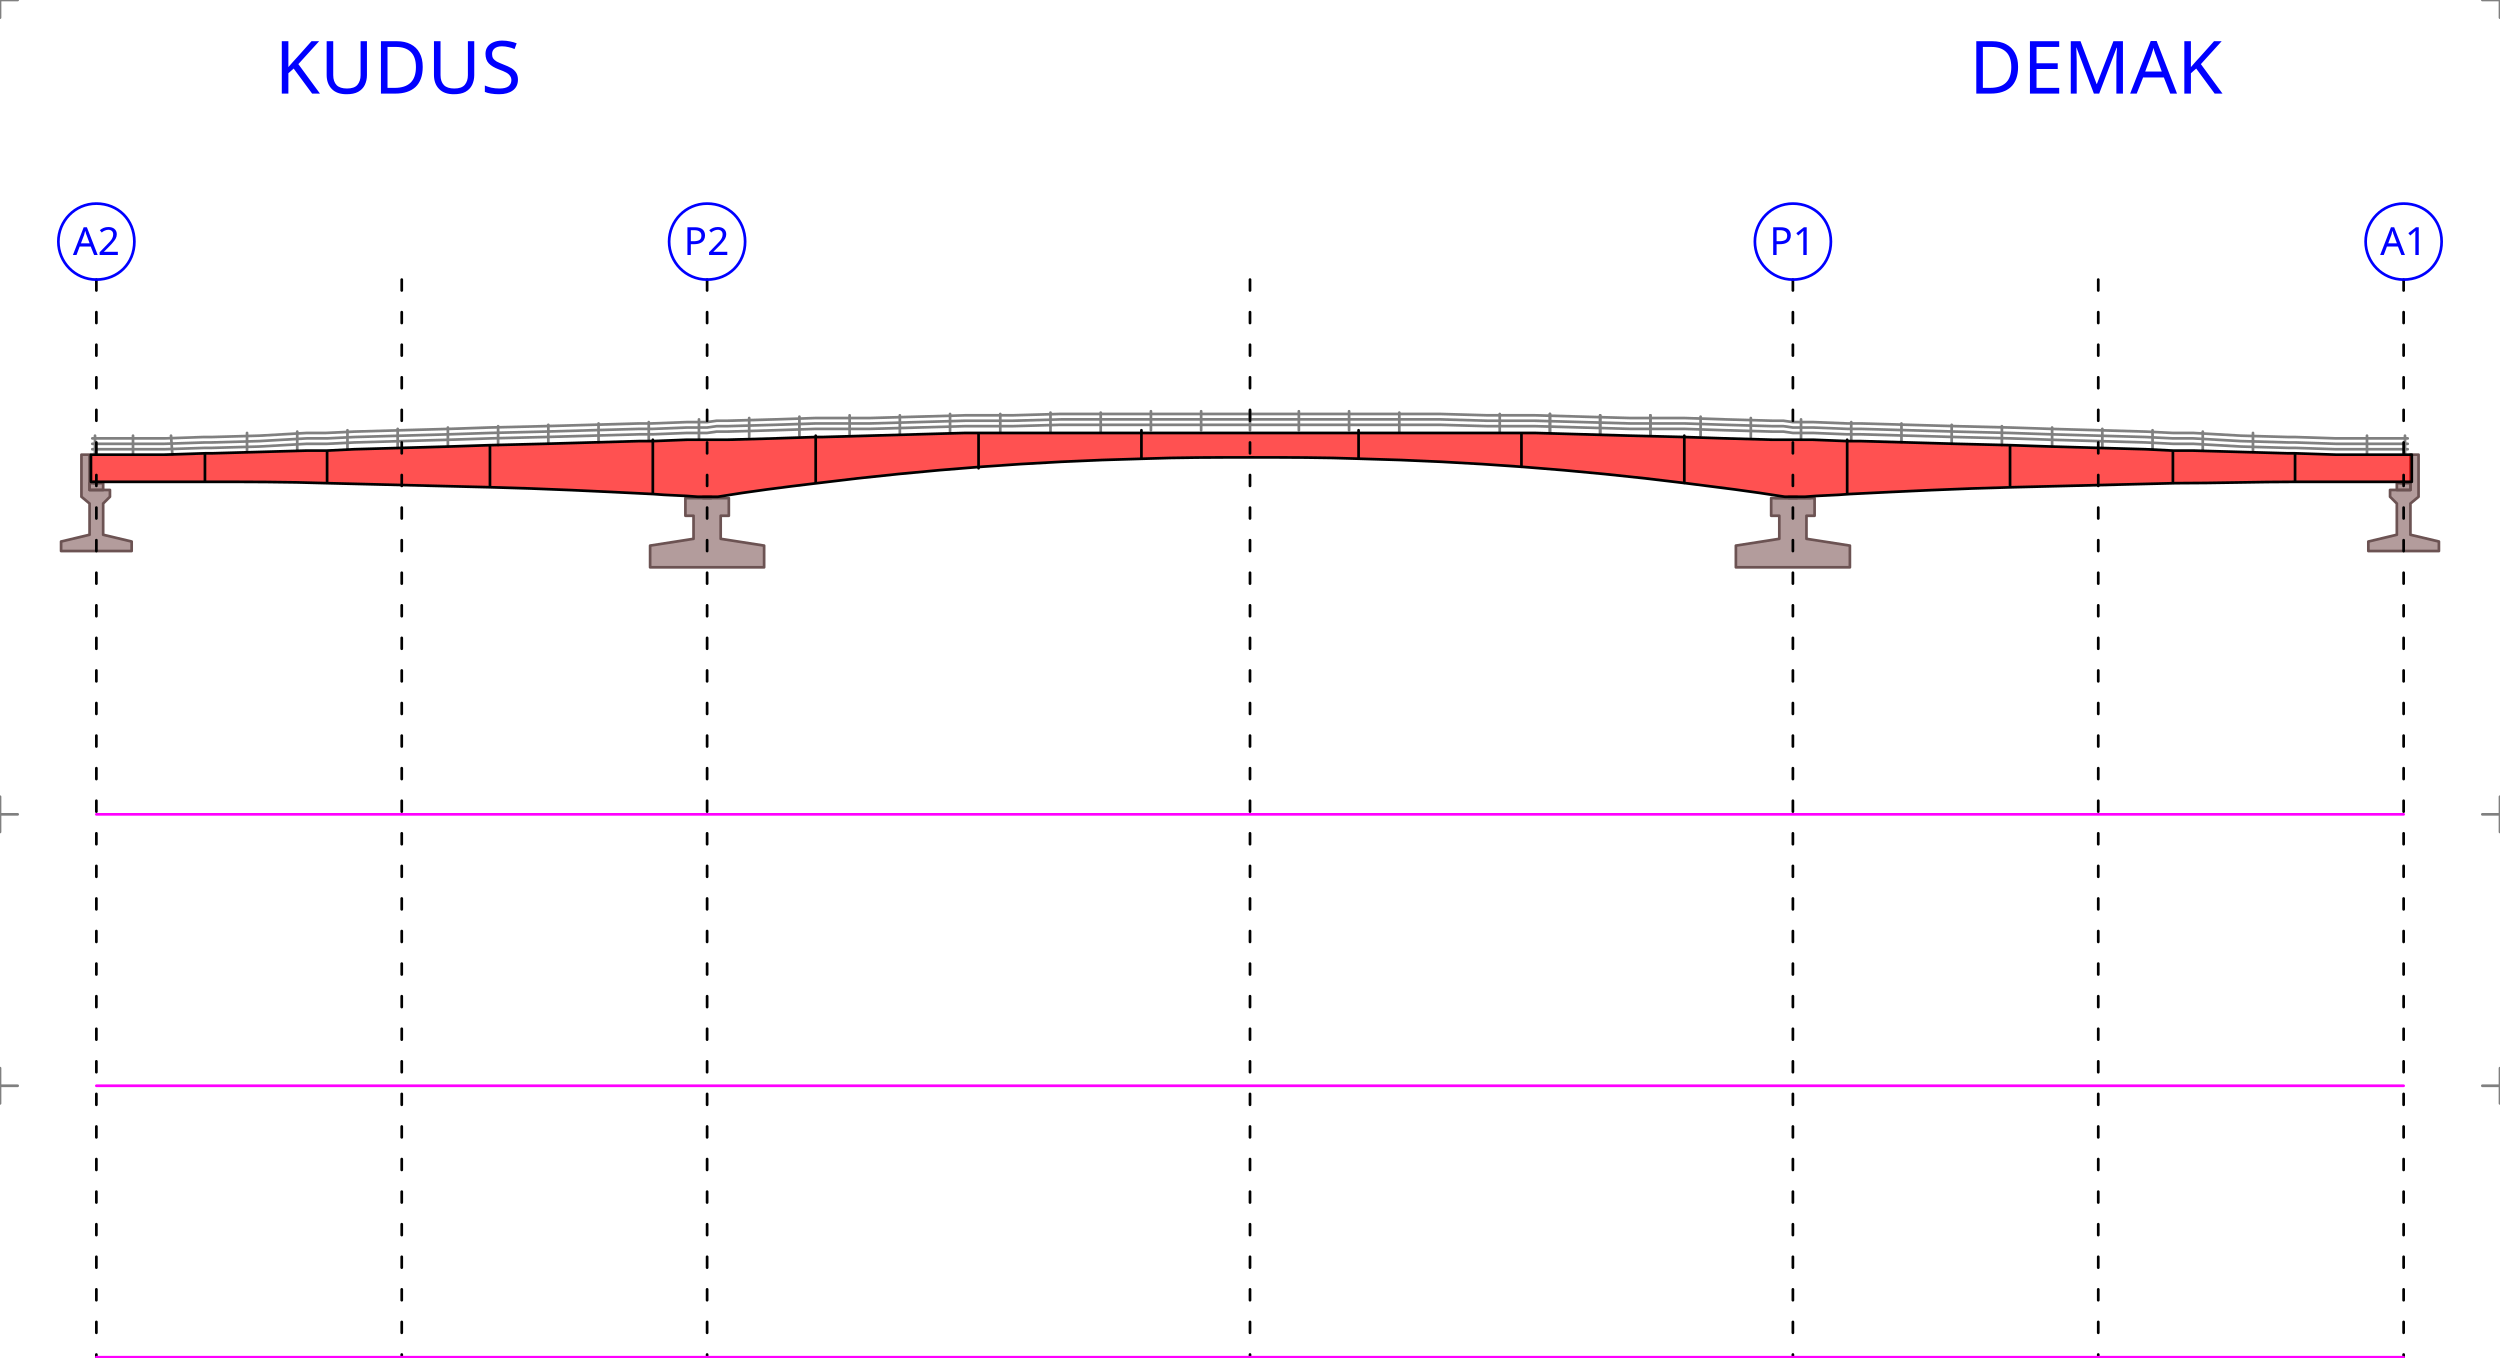
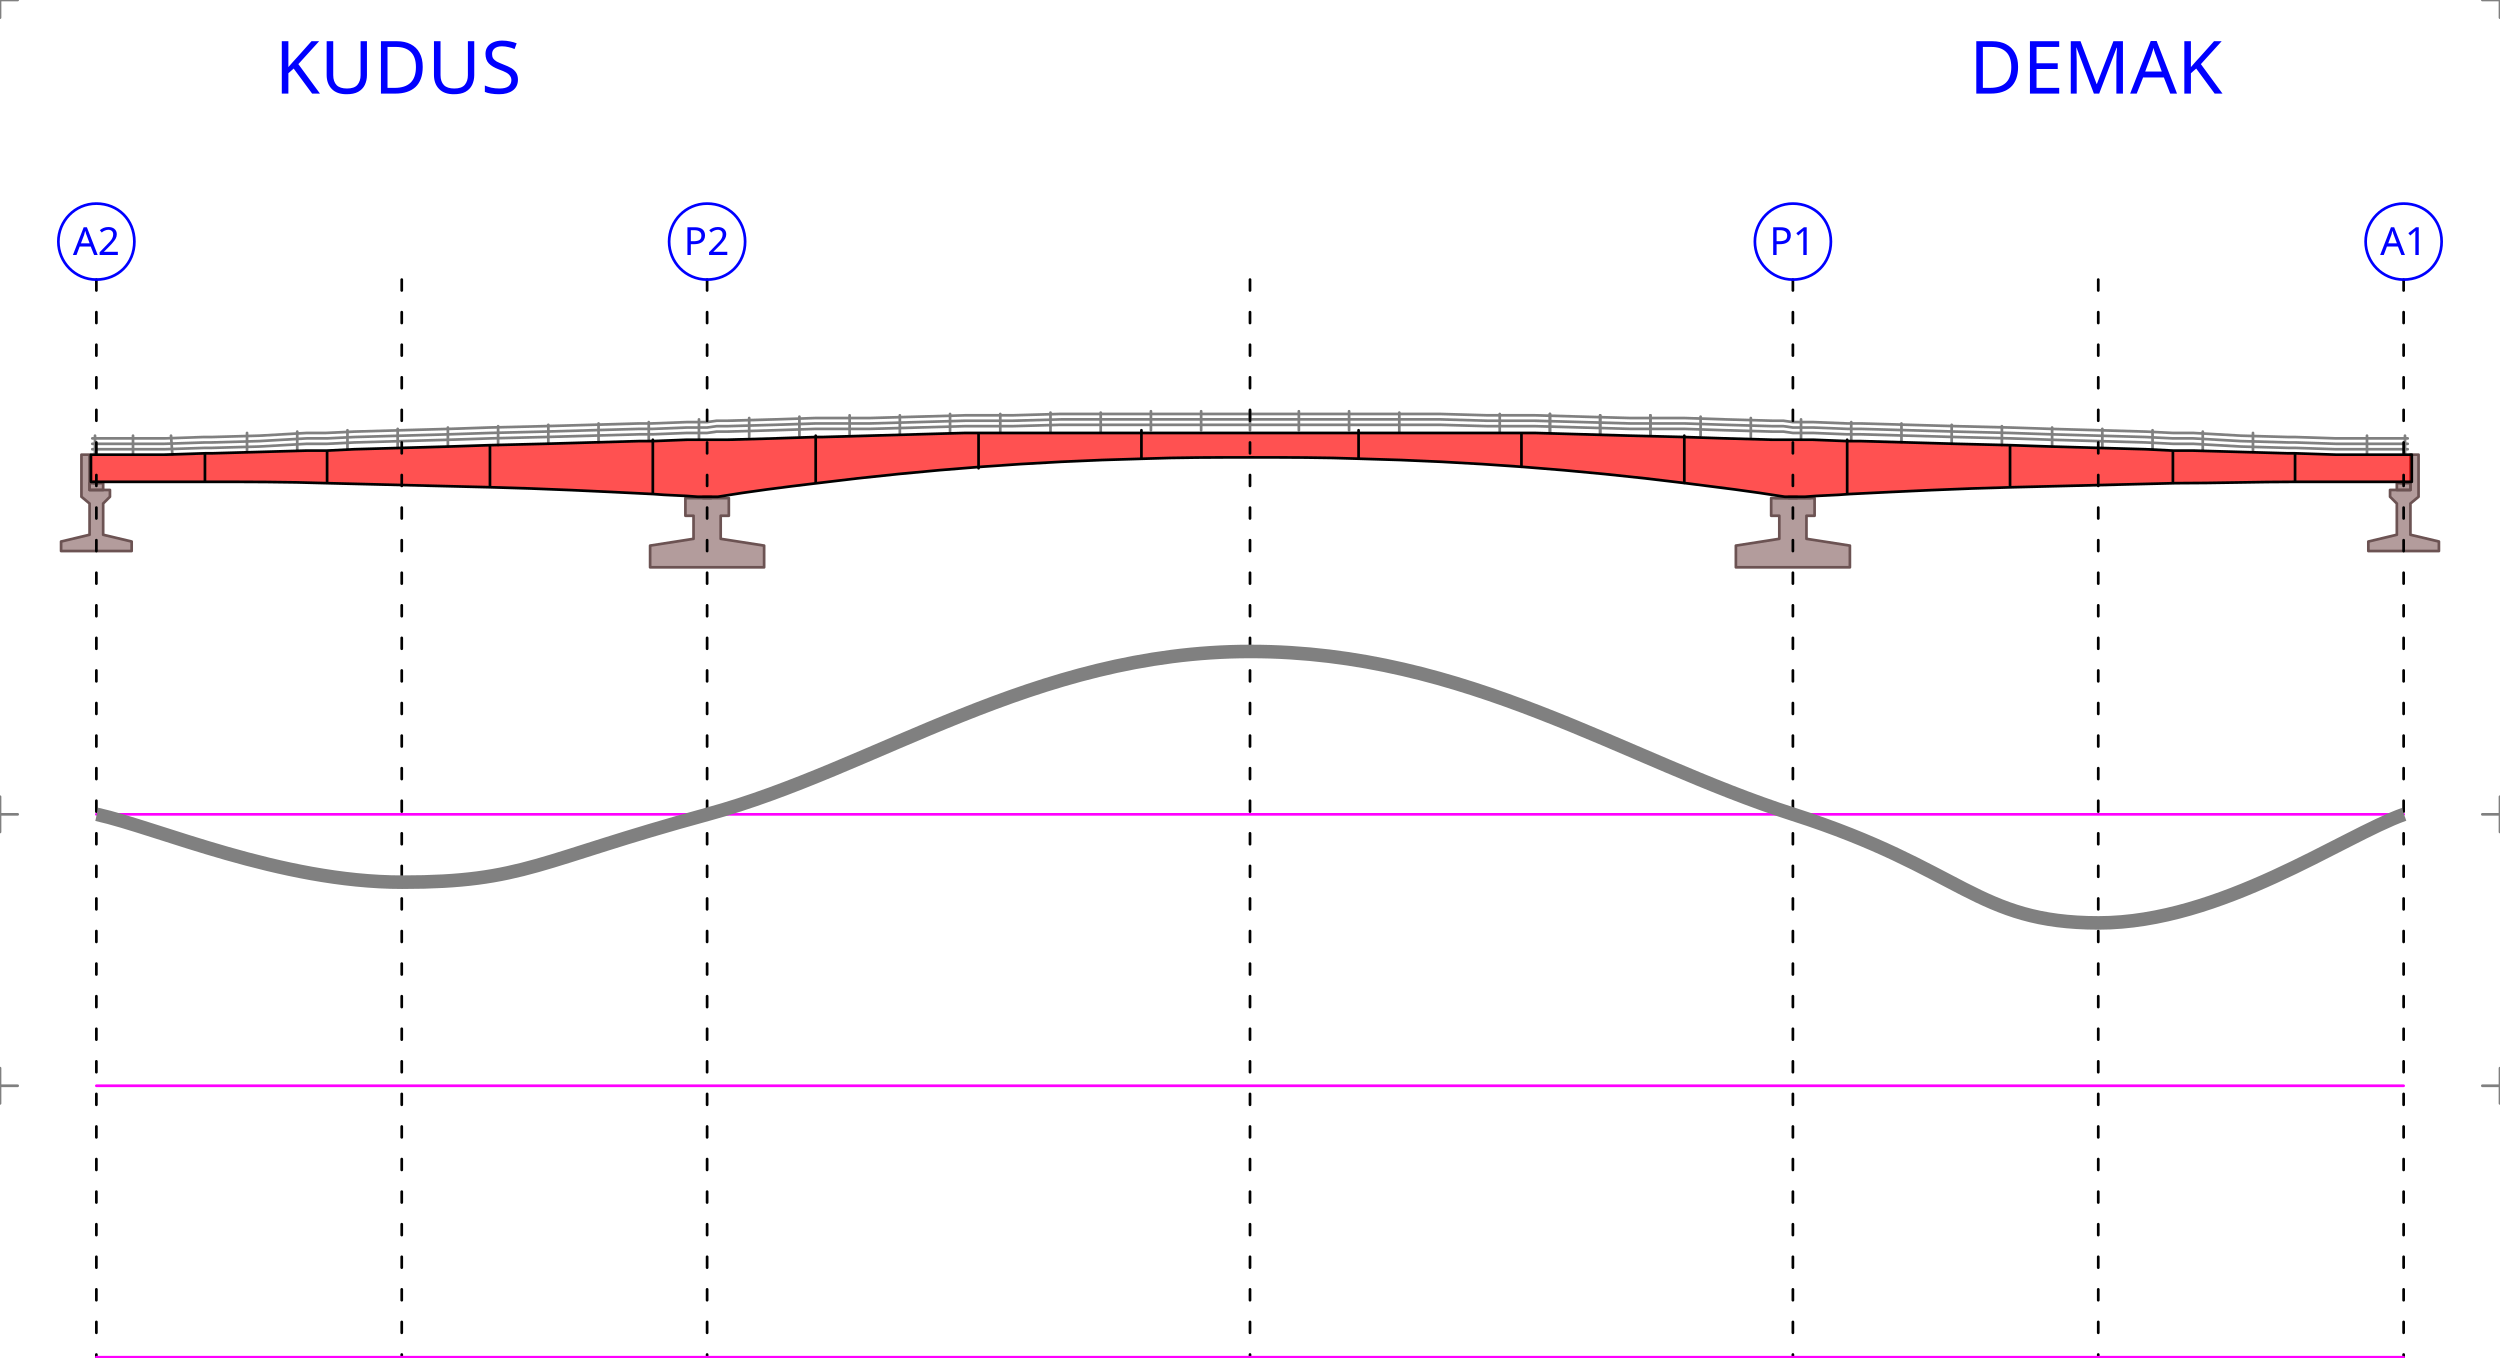
<svg xmlns="http://www.w3.org/2000/svg" xmlns:ns1="http://www.openswatchbook.org/uri/2009/osb" xmlns:xlink="http://www.w3.org/1999/xlink" version="1.1" x="0px" y="0px" viewBox="0 0 184.201 100.001" enable-background="new 0 0 841.9 595.3" xml:space="preserve" id="svg20643">
  <defs id="defs20647">
    <linearGradient id="linearGradient22680" ns1:paint="solid">
      <stop style="stop-color:#000000;stop-opacity:1;" offset="0" id="stop22678" />
    </linearGradient>
    <linearGradient xlink:href="#linearGradient22680" id="linearGradient22682" x1="333.8" y1="284.45" x2="509.2" y2="284.45" gradientUnits="userSpaceOnUse" />
  </defs>
  <g id="rail" transform="translate(-329.3995,-246.7995)" style="stroke-width:0.2;stroke-miterlimit:4;stroke-dasharray:none">
    <g id="LWPOLYLINE" style="stroke-width:0.2;stroke-miterlimit:4;stroke-dasharray:none">
      <polyline stroke-miterlimit="10" points="    336.2,279.9 341.5,279.9 344.5,279.8 345,279.8 348.5,279.7 352,279.5 353.5,279.5 355.5,279.4 359,279.3 362.5,279.2     365.5,279.1 369.5,279 373,278.9 376.5,278.8 377.5,278.8 380,278.7 380.7,278.7 381.5,278.7 382.2,278.6 383,278.6 386.5,278.5     389.5,278.4 390,278.4 393.5,278.4 397,278.3 400.5,278.2 401.5,278.2 404,278.2 407.5,278.1 411,278.1 413.5,278.1 414.5,278.1     418,278.1 421.5,278.1 425,278.1 428.5,278.1 429.5,278.1 432,278.1 435.5,278.1 439,278.2 441.5,278.2 442.5,278.2 446,278.3     449.5,278.4 453.5,278.4 456.5,278.5 460,278.6 460.8,278.6 461.5,278.7 462.3,278.7 463,278.7 465.5,278.8 466.5,278.8     470,278.9 473.5,279 477.5,279.1 480.5,279.2 484,279.3 487.5,279.4 489.5,279.5 491,279.5 494.5,279.7 498,279.8 498.5,279.8     501.5,279.9 506.8,279.9   " id="polyline20316" style="fill:none;stroke:#808080;stroke-width:0.2;stroke-linecap:round;stroke-linejoin:round;stroke-miterlimit:4;stroke-dasharray:none" />
    </g>
    <g id="LWPOLYLINE_1_" style="stroke-width:0.2;stroke-miterlimit:4;stroke-dasharray:none">
      <polyline stroke-miterlimit="10" points="    336.2,279.5 341.5,279.5 344.5,279.4 345,279.4 348.5,279.3 352,279.1 353.5,279.1 355.5,279 359,278.9 362.5,278.8 365.5,278.7     369.5,278.6 373,278.5 376.5,278.4 377.5,278.4 380,278.3 380.7,278.3 381.5,278.3 382.2,278.2 383,278.2 386.5,278.1 389.5,278     390,278 393.5,278 397,277.9 400.5,277.8 401.5,277.8 404,277.8 407.5,277.7 411,277.7 413.5,277.7 414.5,277.7 418,277.7     421.5,277.7 425,277.7 428.5,277.7 429.5,277.7 432,277.7 435.5,277.7 439,277.8 441.5,277.8 442.5,277.8 446,277.9 449.5,278     453.5,278 456.5,278.1 460,278.2 460.8,278.2 461.5,278.3 462.3,278.3 463,278.3 465.5,278.4 466.5,278.4 470,278.5 473.5,278.6     477.5,278.7 480.5,278.8 484,278.9 487.5,279 489.5,279.1 491,279.1 494.5,279.3 498,279.4 498.5,279.4 501.5,279.5 506.8,279.5       " id="polyline20319" style="fill:none;stroke:#808080;stroke-width:0.2;stroke-linecap:round;stroke-linejoin:round;stroke-miterlimit:4;stroke-dasharray:none" />
    </g>
    <g id="LWPOLYLINE_2_" style="stroke-width:0.2;stroke-miterlimit:4;stroke-dasharray:none">
      <polyline stroke-miterlimit="10" points="    336.2,279.1 341.5,279.1 344.4,279 345,279 348.5,278.9 352,278.7 353.4,278.7 355.5,278.6 359,278.5 362.5,278.4 365.4,278.3     369.5,278.2 373,278.1 376.5,278 377.4,278 380,277.9 380.7,277.9 381.5,277.9 382.2,277.8 383,277.8 386.5,277.7 389.5,277.6     390,277.6 393.5,277.6 397,277.5 400.5,277.4 401.5,277.4 404,277.4 407.5,277.3 411,277.3 413.5,277.3 414.5,277.3 418,277.3     421.5,277.3 425,277.3 428.5,277.3 429.5,277.3 432,277.3 435.5,277.3 439,277.4 441.5,277.4 442.5,277.4 446,277.5 449.5,277.6     453.5,277.6 456.5,277.7 460,277.8 460.8,277.8 461.5,277.9 462.3,277.9 463,277.9 465.5,278 466.5,278 470,278.1 473.5,278.2     477.5,278.3 480.5,278.4 484,278.5 487.5,278.6 489.5,278.7 491,278.7 494.5,278.9 498,279 498.5,279 501.5,279.1 506.8,279.1       " id="polyline20322" style="fill:none;stroke:#808080;stroke-width:0.2;stroke-linecap:round;stroke-linejoin:round;stroke-miterlimit:4;stroke-dasharray:none" />
    </g>
    <g id="LINE_15_" style="stroke-width:0.2;stroke-miterlimit:4;stroke-dasharray:none">
      <line stroke-miterlimit="10" x1="336.4" y1="278.9" x2="336.4" y2="280.3" id="line20325" style="fill:none;stroke:#808080;stroke-width:0.2;stroke-linecap:round;stroke-linejoin:round;stroke-miterlimit:4;stroke-dasharray:none" />
    </g>
    <g id="LINE_16_" style="stroke-width:0.2;stroke-miterlimit:4;stroke-dasharray:none">
      <line stroke-miterlimit="10" x1="339.2" y1="278.9" x2="339.2" y2="280.3" id="line20328" style="fill:none;stroke:#808080;stroke-width:0.2;stroke-linecap:round;stroke-linejoin:round;stroke-miterlimit:4;stroke-dasharray:none" />
    </g>
    <g id="LINE_17_" style="stroke-width:0.2;stroke-miterlimit:4;stroke-dasharray:none">
      <line stroke-miterlimit="10" x1="342" y1="278.9" x2="342.1" y2="280.3" id="line20331" style="fill:none;stroke:#808080;stroke-width:0.2;stroke-linecap:round;stroke-linejoin:round;stroke-miterlimit:4;stroke-dasharray:none" />
    </g>
    <g id="LINE_18_" style="stroke-width:0.2;stroke-miterlimit:4;stroke-dasharray:none">
      <line stroke-miterlimit="10" x1="347.6" y1="278.7" x2="347.6" y2="280.1" id="line20334" style="fill:none;stroke:#808080;stroke-width:0.2;stroke-linecap:round;stroke-linejoin:round;stroke-miterlimit:4;stroke-dasharray:none" />
    </g>
    <g id="LINE_19_" style="stroke-width:0.2;stroke-miterlimit:4;stroke-dasharray:none">
      <line stroke-miterlimit="10" x1="351.3" y1="278.6" x2="351.3" y2="280" id="line20337" style="fill:none;stroke:#808080;stroke-width:0.2;stroke-linecap:round;stroke-linejoin:round;stroke-miterlimit:4;stroke-dasharray:none" />
    </g>
    <g id="LINE_20_" style="stroke-width:0.2;stroke-miterlimit:4;stroke-dasharray:none">
      <line stroke-miterlimit="10" x1="355" y1="278.5" x2="355" y2="279.9" id="line20340" style="fill:none;stroke:#808080;stroke-width:0.2;stroke-linecap:round;stroke-linejoin:round;stroke-miterlimit:4;stroke-dasharray:none" />
    </g>
    <g id="LINE_21_" style="stroke-width:0.2;stroke-miterlimit:4;stroke-dasharray:none">
      <line stroke-miterlimit="10" x1="358.7" y1="278.4" x2="358.7" y2="279.8" id="line20343" style="fill:none;stroke:#808080;stroke-width:0.2;stroke-linecap:round;stroke-linejoin:round;stroke-miterlimit:4;stroke-dasharray:none" />
    </g>
    <g id="LINE_22_" style="stroke-width:0.2;stroke-miterlimit:4;stroke-dasharray:none">
      <line stroke-miterlimit="10" x1="362.4" y1="278.3" x2="362.4" y2="279.7" id="line20346" style="fill:none;stroke:#808080;stroke-width:0.2;stroke-linecap:round;stroke-linejoin:round;stroke-miterlimit:4;stroke-dasharray:none" />
    </g>
    <g id="LINE_23_" style="stroke-width:0.2;stroke-miterlimit:4;stroke-dasharray:none">
      <line stroke-miterlimit="10" x1="366.1" y1="278.2" x2="366.1" y2="279.6" id="line20349" style="fill:none;stroke:#808080;stroke-width:0.2;stroke-linecap:round;stroke-linejoin:round;stroke-miterlimit:4;stroke-dasharray:none" />
    </g>
    <g id="LINE_24_" style="stroke-width:0.2;stroke-miterlimit:4;stroke-dasharray:none">
      <line stroke-miterlimit="10" x1="369.8" y1="278.1" x2="369.8" y2="279.5" id="line20352" style="fill:none;stroke:#808080;stroke-width:0.2;stroke-linecap:round;stroke-linejoin:round;stroke-miterlimit:4;stroke-dasharray:none" />
    </g>
    <g id="LINE_25_" style="stroke-width:0.2;stroke-miterlimit:4;stroke-dasharray:none">
      <line stroke-miterlimit="10" x1="373.5" y1="278" x2="373.5" y2="279.4" id="line20355" style="fill:none;stroke:#808080;stroke-width:0.2;stroke-linecap:round;stroke-linejoin:round;stroke-miterlimit:4;stroke-dasharray:none" />
    </g>
    <g id="LINE_26_" style="stroke-width:0.2;stroke-miterlimit:4;stroke-dasharray:none">
      <line stroke-miterlimit="10" x1="377.2" y1="277.9" x2="377.2" y2="279.2" id="line20358" style="fill:none;stroke:#808080;stroke-width:0.2;stroke-linecap:round;stroke-linejoin:round;stroke-miterlimit:4;stroke-dasharray:none" />
    </g>
    <g id="LINE_27_" style="stroke-width:0.2;stroke-miterlimit:4;stroke-dasharray:none">
      <line stroke-miterlimit="10" x1="380.9" y1="277.7" x2="380.9" y2="279.1" id="line20361" style="fill:none;stroke:#808080;stroke-width:0.2;stroke-linecap:round;stroke-linejoin:round;stroke-miterlimit:4;stroke-dasharray:none" />
    </g>
    <g id="LINE_28_" style="stroke-width:0.2;stroke-miterlimit:4;stroke-dasharray:none">
      <line stroke-miterlimit="10" x1="384.6" y1="277.6" x2="384.6" y2="279" id="line20364" style="fill:none;stroke:#808080;stroke-width:0.2;stroke-linecap:round;stroke-linejoin:round;stroke-miterlimit:4;stroke-dasharray:none" />
    </g>
    <g id="LINE_29_" style="stroke-width:0.2;stroke-miterlimit:4;stroke-dasharray:none">
      <line stroke-miterlimit="10" x1="388.3" y1="277.5" x2="388.3" y2="278.9" id="line20367" style="fill:none;stroke:#808080;stroke-width:0.2;stroke-linecap:round;stroke-linejoin:round;stroke-miterlimit:4;stroke-dasharray:none" />
    </g>
    <g id="LINE_30_" style="stroke-width:0.2;stroke-miterlimit:4;stroke-dasharray:none">
      <line stroke-miterlimit="10" x1="392" y1="277.4" x2="392" y2="278.8" id="line20370" style="fill:none;stroke:#808080;stroke-width:0.2;stroke-linecap:round;stroke-linejoin:round;stroke-miterlimit:4;stroke-dasharray:none" />
    </g>
    <g id="LINE_31_" style="stroke-width:0.2;stroke-miterlimit:4;stroke-dasharray:none">
      <line stroke-miterlimit="10" x1="395.7" y1="277.4" x2="395.7" y2="278.8" id="line20373" style="fill:none;stroke:#808080;stroke-width:0.2;stroke-linecap:round;stroke-linejoin:round;stroke-miterlimit:4;stroke-dasharray:none" />
    </g>
    <g id="LINE_32_" style="stroke-width:0.2;stroke-miterlimit:4;stroke-dasharray:none">
      <line stroke-miterlimit="10" x1="399.4" y1="277.3" x2="399.4" y2="278.7" id="line20376" style="fill:none;stroke:#808080;stroke-width:0.2;stroke-linecap:round;stroke-linejoin:round;stroke-miterlimit:4;stroke-dasharray:none" />
    </g>
    <g id="LINE_33_" style="stroke-width:0.2;stroke-miterlimit:4;stroke-dasharray:none">
      <line stroke-miterlimit="10" x1="403.1" y1="277.3" x2="403.1" y2="278.6" id="line20379" style="fill:none;stroke:#808080;stroke-width:0.2;stroke-linecap:round;stroke-linejoin:round;stroke-miterlimit:4;stroke-dasharray:none" />
    </g>
    <g id="LINE_34_" style="stroke-width:0.2;stroke-miterlimit:4;stroke-dasharray:none">
      <line stroke-miterlimit="10" x1="406.8" y1="277.2" x2="406.8" y2="278.6" id="line20382" style="fill:none;stroke:#808080;stroke-width:0.2;stroke-linecap:round;stroke-linejoin:round;stroke-miterlimit:4;stroke-dasharray:none" />
    </g>
    <g id="LINE_35_" style="stroke-width:0.2;stroke-miterlimit:4;stroke-dasharray:none">
      <line stroke-miterlimit="10" x1="410.5" y1="277.2" x2="410.5" y2="278.6" id="line20385" style="fill:none;stroke:#808080;stroke-width:0.2;stroke-linecap:round;stroke-linejoin:round;stroke-miterlimit:4;stroke-dasharray:none" />
    </g>
    <g id="LINE_36_" style="stroke-width:0.2;stroke-miterlimit:4;stroke-dasharray:none">
      <line stroke-miterlimit="10" x1="414.2" y1="277.1" x2="414.2" y2="278.5" id="line20388" style="fill:none;stroke:#808080;stroke-width:0.2;stroke-linecap:round;stroke-linejoin:round;stroke-miterlimit:4;stroke-dasharray:none" />
    </g>
    <g id="LINE_37_" style="stroke-width:0.2;stroke-miterlimit:4;stroke-dasharray:none">
      <line stroke-miterlimit="10" x1="417.9" y1="277.1" x2="417.9" y2="278.5" id="line20391" style="fill:none;stroke:#808080;stroke-width:0.2;stroke-linecap:round;stroke-linejoin:round;stroke-miterlimit:4;stroke-dasharray:none" />
    </g>
    <g id="LINE_38_" style="stroke-width:0.2;stroke-miterlimit:4;stroke-dasharray:none">
      <line stroke-miterlimit="10" x1="421.5" y1="277.1" x2="421.5" y2="278.5" id="line20394" style="fill:none;stroke:#808080;stroke-width:0.2;stroke-linecap:round;stroke-linejoin:round;stroke-miterlimit:4;stroke-dasharray:none" />
    </g>
    <g id="LINE_39_" style="stroke-width:0.2;stroke-miterlimit:4;stroke-dasharray:none">
      <line stroke-miterlimit="10" x1="506.6" y1="278.9" x2="506.6" y2="280.3" id="line20397" style="fill:none;stroke:#808080;stroke-width:0.2;stroke-linecap:round;stroke-linejoin:round;stroke-miterlimit:4;stroke-dasharray:none" />
    </g>
    <g id="LINE_40_" style="stroke-width:0.2;stroke-miterlimit:4;stroke-dasharray:none">
      <line stroke-miterlimit="10" x1="503.8" y1="278.9" x2="503.8" y2="280.3" id="line20400" style="fill:none;stroke:#808080;stroke-width:0.2;stroke-linecap:round;stroke-linejoin:round;stroke-miterlimit:4;stroke-dasharray:none" />
    </g>
    <g id="LINE_41_" style="stroke-width:0.2;stroke-miterlimit:4;stroke-dasharray:none">
      <line stroke-miterlimit="10" x1="495.4" y1="278.7" x2="495.4" y2="280.1" id="line20403" style="fill:none;stroke:#808080;stroke-width:0.2;stroke-linecap:round;stroke-linejoin:round;stroke-miterlimit:4;stroke-dasharray:none" />
    </g>
    <g id="LINE_42_" style="stroke-width:0.2;stroke-miterlimit:4;stroke-dasharray:none">
      <line stroke-miterlimit="10" x1="491.7" y1="278.6" x2="491.7" y2="280" id="line20406" style="fill:none;stroke:#808080;stroke-width:0.2;stroke-linecap:round;stroke-linejoin:round;stroke-miterlimit:4;stroke-dasharray:none" />
    </g>
    <g id="LINE_43_" style="stroke-width:0.2;stroke-miterlimit:4;stroke-dasharray:none">
      <line stroke-miterlimit="10" x1="488" y1="278.5" x2="488" y2="279.9" id="line20409" style="fill:none;stroke:#808080;stroke-width:0.2;stroke-linecap:round;stroke-linejoin:round;stroke-miterlimit:4;stroke-dasharray:none" />
    </g>
    <g id="LINE_44_" style="stroke-width:0.2;stroke-miterlimit:4;stroke-dasharray:none">
      <line stroke-miterlimit="10" x1="484.3" y1="278.4" x2="484.3" y2="279.8" id="line20412" style="fill:none;stroke:#808080;stroke-width:0.2;stroke-linecap:round;stroke-linejoin:round;stroke-miterlimit:4;stroke-dasharray:none" />
    </g>
    <g id="LINE_45_" style="stroke-width:0.2;stroke-miterlimit:4;stroke-dasharray:none">
      <line stroke-miterlimit="10" x1="480.6" y1="278.3" x2="480.6" y2="279.7" id="line20415" style="fill:none;stroke:#808080;stroke-width:0.2;stroke-linecap:round;stroke-linejoin:round;stroke-miterlimit:4;stroke-dasharray:none" />
    </g>
    <g id="LINE_46_" style="stroke-width:0.2;stroke-miterlimit:4;stroke-dasharray:none">
      <line stroke-miterlimit="10" x1="476.9" y1="278.2" x2="476.9" y2="279.6" id="line20418" style="fill:none;stroke:#808080;stroke-width:0.2;stroke-linecap:round;stroke-linejoin:round;stroke-miterlimit:4;stroke-dasharray:none" />
    </g>
    <g id="LINE_47_" style="stroke-width:0.2;stroke-miterlimit:4;stroke-dasharray:none">
      <line stroke-miterlimit="10" x1="473.2" y1="278.1" x2="473.2" y2="279.5" id="line20421" style="fill:none;stroke:#808080;stroke-width:0.2;stroke-linecap:round;stroke-linejoin:round;stroke-miterlimit:4;stroke-dasharray:none" />
    </g>
    <g id="LINE_48_" style="stroke-width:0.2;stroke-miterlimit:4;stroke-dasharray:none">
      <line stroke-miterlimit="10" x1="469.5" y1="278" x2="469.5" y2="279.4" id="line20424" style="fill:none;stroke:#808080;stroke-width:0.2;stroke-linecap:round;stroke-linejoin:round;stroke-miterlimit:4;stroke-dasharray:none" />
    </g>
    <g id="LINE_49_" style="stroke-width:0.2;stroke-miterlimit:4;stroke-dasharray:none">
      <line stroke-miterlimit="10" x1="465.8" y1="277.9" x2="465.8" y2="279.2" id="line20427" style="fill:none;stroke:#808080;stroke-width:0.2;stroke-linecap:round;stroke-linejoin:round;stroke-miterlimit:4;stroke-dasharray:none" />
    </g>
    <g id="LINE_50_" style="stroke-width:0.2;stroke-miterlimit:4;stroke-dasharray:none">
      <line stroke-miterlimit="10" x1="462.1" y1="277.7" x2="462.1" y2="279.1" id="line20430" style="fill:none;stroke:#808080;stroke-width:0.2;stroke-linecap:round;stroke-linejoin:round;stroke-miterlimit:4;stroke-dasharray:none" />
    </g>
    <g id="LINE_51_" style="stroke-width:0.2;stroke-miterlimit:4;stroke-dasharray:none">
      <line stroke-miterlimit="10" x1="458.4" y1="277.6" x2="458.4" y2="279" id="line20433" style="fill:none;stroke:#808080;stroke-width:0.2;stroke-linecap:round;stroke-linejoin:round;stroke-miterlimit:4;stroke-dasharray:none" />
    </g>
    <g id="LINE_52_" style="stroke-width:0.2;stroke-miterlimit:4;stroke-dasharray:none">
      <line stroke-miterlimit="10" x1="454.7" y1="277.5" x2="454.7" y2="278.9" id="line20436" style="fill:none;stroke:#808080;stroke-width:0.2;stroke-linecap:round;stroke-linejoin:round;stroke-miterlimit:4;stroke-dasharray:none" />
    </g>
    <g id="LINE_53_" style="stroke-width:0.2;stroke-miterlimit:4;stroke-dasharray:none">
      <line stroke-miterlimit="10" x1="451" y1="277.4" x2="451" y2="278.8" id="line20439" style="fill:none;stroke:#808080;stroke-width:0.2;stroke-linecap:round;stroke-linejoin:round;stroke-miterlimit:4;stroke-dasharray:none" />
    </g>
    <g id="LINE_54_" style="stroke-width:0.2;stroke-miterlimit:4;stroke-dasharray:none">
      <line stroke-miterlimit="10" x1="447.3" y1="277.4" x2="447.3" y2="278.8" id="line20442" style="fill:none;stroke:#808080;stroke-width:0.2;stroke-linecap:round;stroke-linejoin:round;stroke-miterlimit:4;stroke-dasharray:none" />
    </g>
    <g id="LINE_55_" style="stroke-width:0.2;stroke-miterlimit:4;stroke-dasharray:none">
      <line stroke-miterlimit="10" x1="443.6" y1="277.3" x2="443.6" y2="278.7" id="line20445" style="fill:none;stroke:#808080;stroke-width:0.2;stroke-linecap:round;stroke-linejoin:round;stroke-miterlimit:4;stroke-dasharray:none" />
    </g>
    <g id="LINE_56_" style="stroke-width:0.2;stroke-miterlimit:4;stroke-dasharray:none">
      <line stroke-miterlimit="10" x1="451" y1="277.4" x2="451" y2="278.8" id="line20448" style="fill:none;stroke:#808080;stroke-width:0.2;stroke-linecap:round;stroke-linejoin:round;stroke-miterlimit:4;stroke-dasharray:none" />
    </g>
    <g id="LINE_57_" style="stroke-width:0.2;stroke-miterlimit:4;stroke-dasharray:none">
      <line stroke-miterlimit="10" x1="447.3" y1="277.4" x2="447.3" y2="278.8" id="line20451" style="fill:none;stroke:#808080;stroke-width:0.2;stroke-linecap:round;stroke-linejoin:round;stroke-miterlimit:4;stroke-dasharray:none" />
    </g>
    <g id="LINE_58_" style="stroke-width:0.2;stroke-miterlimit:4;stroke-dasharray:none">
      <line stroke-miterlimit="10" x1="443.6" y1="277.3" x2="443.6" y2="278.7" id="line20454" style="fill:none;stroke:#808080;stroke-width:0.2;stroke-linecap:round;stroke-linejoin:round;stroke-miterlimit:4;stroke-dasharray:none" />
    </g>
    <g id="LINE_59_" style="stroke-width:0.2;stroke-miterlimit:4;stroke-dasharray:none">
      <line stroke-miterlimit="10" x1="439.9" y1="277.3" x2="439.9" y2="278.6" id="line20457" style="fill:none;stroke:#808080;stroke-width:0.2;stroke-linecap:round;stroke-linejoin:round;stroke-miterlimit:4;stroke-dasharray:none" />
    </g>
    <g id="LINE_60_" style="stroke-width:0.2;stroke-miterlimit:4;stroke-dasharray:none">
      <line stroke-miterlimit="10" x1="432.5" y1="277.2" x2="432.5" y2="278.6" id="line20460" style="fill:none;stroke:#808080;stroke-width:0.2;stroke-linecap:round;stroke-linejoin:round;stroke-miterlimit:4;stroke-dasharray:none" />
    </g>
    <g id="LINE_61_" style="stroke-width:0.2;stroke-miterlimit:4;stroke-dasharray:none">
      <line stroke-miterlimit="10" x1="428.8" y1="277.1" x2="428.8" y2="278.5" id="line20463" style="fill:none;stroke:#808080;stroke-width:0.2;stroke-linecap:round;stroke-linejoin:round;stroke-miterlimit:4;stroke-dasharray:none" />
    </g>
    <g id="LINE_62_" style="stroke-width:0.2;stroke-miterlimit:4;stroke-dasharray:none">
      <line stroke-miterlimit="10" x1="425.1" y1="277.1" x2="425.1" y2="278.5" id="line20466" style="fill:none;stroke:#808080;stroke-width:0.2;stroke-linecap:round;stroke-linejoin:round;stroke-miterlimit:4;stroke-dasharray:none" />
    </g>
  </g>
  <g id="tumpuan" transform="translate(-329.3995,-246.7995)" style="fill:#916f6f;fill-opacity:0.68;stroke-width:0.2;stroke-miterlimit:4;stroke-dasharray:none;stroke:#6c5353">
    <g id="LINE" style="fill:#916f6f;fill-opacity:0.68;stroke-width:0.2;stroke-miterlimit:4;stroke-dasharray:none;stroke:#6c5353">
      <line stroke-miterlimit="10" x1="462.8" y1="283.5" x2="460.2" y2="283.5" id="line20470" style="fill:#916f6f;fill-opacity:0.68;stroke:#6c5353;stroke-width:0.2;stroke-linecap:round;stroke-linejoin:round;stroke-miterlimit:4;stroke-dasharray:none" />
    </g>
    <g id="LWPOLYLINE_4_" style="fill:#916f6f;fill-opacity:0.68;stroke-width:0.2;stroke-miterlimit:4;stroke-dasharray:none;stroke:#6c5353">
      <polygon stroke-miterlimit="10" points="335.4,283.4 335.4,280.3 336,280.3 336,282.9 337.5,282.9 337.5,283.4 337,283.9 337,286.2 339.1,286.7 339.1,287.4 333.9,287.4 333.9,286.7 336,286.2 336,283.9 " id="polygon20473" style="fill:#916f6f;fill-opacity:0.68;stroke:#6c5353;stroke-width:0.2;stroke-linecap:round;stroke-linejoin:round;stroke-miterlimit:4;stroke-dasharray:none" />
    </g>
    <g id="LWPOLYLINE_5_" style="fill:#916f6f;fill-opacity:0.68;stroke-width:0.2;stroke-miterlimit:4;stroke-dasharray:none;stroke:#6c5353">
      <rect x="336" y="282.4" stroke-miterlimit="10" width="1" height="0.5" id="rect20476" style="fill:#916f6f;fill-opacity:0.68;stroke:#6c5353;stroke-width:0.2;stroke-linecap:round;stroke-linejoin:round;stroke-miterlimit:4;stroke-dasharray:none" />
    </g>
    <g id="LWPOLYLINE_6_" style="fill:#916f6f;fill-opacity:0.68;stroke-width:0.2;stroke-miterlimit:4;stroke-dasharray:none;stroke:#6c5353">
      <rect x="506.3" y="282.3" stroke-miterlimit="10" width="0.3" height="0.1" id="rect20479" style="fill:#916f6f;fill-opacity:0.68;stroke:#6c5353;stroke-width:0.2;stroke-linecap:round;stroke-linejoin:round;stroke-miterlimit:4;stroke-dasharray:none" />
    </g>
    <g id="LWPOLYLINE_7_" style="fill:#916f6f;fill-opacity:0.68;stroke-width:0.2;stroke-miterlimit:4;stroke-dasharray:none;stroke:#6c5353">
      <polygon stroke-miterlimit="10" points="507.6,283.4 507.6,280.3 507,280.3 507,282.9 505.5,282.9 505.5,283.4 506,283.9 506,286.2 503.9,286.7 503.9,287.4 509.1,287.4 509.1,286.7 507,286.2 507,283.9 " id="polygon20482" style="fill:#916f6f;fill-opacity:0.68;stroke:#6c5353;stroke-width:0.2;stroke-linecap:round;stroke-linejoin:round;stroke-miterlimit:4;stroke-dasharray:none" />
    </g>
    <g id="LWPOLYLINE_8_" style="fill:#916f6f;fill-opacity:0.68;stroke-width:0.2;stroke-miterlimit:4;stroke-dasharray:none;stroke:#6c5353">
      <rect x="506" y="282.4" stroke-miterlimit="10" width="1" height="0.5" id="rect20485" style="fill:#916f6f;fill-opacity:0.68;stroke:#6c5353;stroke-width:0.2;stroke-linecap:round;stroke-linejoin:round;stroke-miterlimit:4;stroke-dasharray:none" />
    </g>
    <g id="LWPOLYLINE_9_" style="fill:#916f6f;fill-opacity:0.68;stroke-width:0.2;stroke-miterlimit:4;stroke-dasharray:none;stroke:#6c5353">
      <polygon stroke-miterlimit="10" points="383.1,283.5 383.1,284.8 382.5,284.8 382.5,286.5 385.7,287 385.7,288.6 377.3,288.6 377.3,287 380.5,286.5 380.5,284.8 379.9,284.8 379.9,283.5 381.5,283.5 " id="polygon20488" style="fill:#916f6f;fill-opacity:0.68;stroke:#6c5353;stroke-width:0.2;stroke-linecap:round;stroke-linejoin:round;stroke-miterlimit:4;stroke-dasharray:none" />
    </g>
    <g id="LWPOLYLINE_10_" style="fill:#916f6f;fill-opacity:0.68;stroke-width:0.2;stroke-miterlimit:4;stroke-dasharray:none;stroke:#6c5353">
      <polygon stroke-miterlimit="10" points="465.7,288.6 465.7,287 462.5,286.5 462.5,284.8 463.1,284.8 463.1,283.5 461.5,283.5 459.9,283.5 459.9,284.8 460.5,284.8 460.5,286.5 457.3,287 457.3,288.6 " id="polygon20491" style="fill:#916f6f;fill-opacity:0.68;stroke:#6c5353;stroke-width:0.2;stroke-linecap:round;stroke-linejoin:round;stroke-miterlimit:4;stroke-dasharray:none" />
    </g>
    <g id="LWPOLYLINE_11_" style="fill:#916f6f;fill-opacity:0.68;stroke-width:0.2;stroke-miterlimit:4;stroke-dasharray:none;stroke:#6c5353">
      <rect x="461.2" y="283.4" stroke-miterlimit="10" width="0.6" height="0.1" id="rect20494" style="fill:#916f6f;fill-opacity:0.68;stroke:#6c5353;stroke-width:0.2;stroke-linecap:round;stroke-linejoin:round;stroke-miterlimit:4;stroke-dasharray:none" />
    </g>
    <g id="LWPOLYLINE_12_" style="fill:#916f6f;fill-opacity:0.68;stroke-width:0.2;stroke-miterlimit:4;stroke-dasharray:none;stroke:#6c5353">
      <rect x="336.3" y="282.3" stroke-miterlimit="10" width="0.3" height="0.1" id="rect20497" style="fill:#916f6f;fill-opacity:0.68;stroke:#6c5353;stroke-width:0.2;stroke-linecap:round;stroke-linejoin:round;stroke-miterlimit:4;stroke-dasharray:none" />
    </g>
    <g id="LWPOLYLINE_13_" style="fill:#916f6f;fill-opacity:0.68;stroke-width:0.2;stroke-miterlimit:4;stroke-dasharray:none;stroke:#6c5353">
      <rect x="381.2" y="283.4" stroke-miterlimit="10" width="0.6" height="0.1" id="rect20500" style="fill:#916f6f;fill-opacity:0.68;stroke:#6c5353;stroke-width:0.2;stroke-linecap:round;stroke-linejoin:round;stroke-miterlimit:4;stroke-dasharray:none" />
    </g>
  </g>
  <g id="girder" transform="translate(-329.3995,-246.7995)" style="fill:#ff0000;fill-opacity:0.68;fill-rule:nonzero;stroke:#000000;stroke-width:0.2;stroke-miterlimit:4;stroke-dasharray:none;stroke-opacity:1">
    <path id="path20546" style="fill:#ff0000;fill-opacity:0.68;fill-rule:nonzero;stroke:#000000;stroke-width:0.2;stroke-linecap:round;stroke-linejoin:round;stroke-miterlimit:4;stroke-dasharray:none;stroke-opacity:1" d="m 506.9,280.3 h -5.4 l -3,-0.1 H 498 l -3.5,-0.1 -3.5,-0.1 h -1.5 l -2,-0.1 -3.5,-0.1 -3.5,-0.1 -3,-0.1 -4,-0.1 -3.5,-0.1 -3.5,-0.1 h -1 l -2.5,-0.1 h -0.8 -0.7 -0.8 -0.7 l -3.5,-0.1 -3,-0.1 -4,-0.1 -3.5,-0.1 -3.5,-0.1 h -1 -2.5 -3.5 -3.5 -2.5 -1 -3.5 -3.5 -3.5 -3.5 -1 -2.5 -3.5 -3.5 -2.5 -1 l -3.5,0.1 -3.5,0.1 -3.5,0.1 h -0.5 l -3,0.1 -3.5,0.1 h -0.8 -0.7 -0.8 -0.7 l -2.5,0.1 h -1 l -3.5,0.1 -3.5,0.1 -4,0.1 -3,0.1 -3.5,0.1 -3.5,0.1 -2,0.1 H 352 l -3.5,0.1 -3.5,0.1 h -0.5 l -3,0.1 h -5.4 v 2 h 5.4 c 1,0 2,0 3,0 3,0 6,0 9,0.1 4,0.1 8,0.2 12,0.3 4,0.1 8,0.3 12,0.5 1.1,0.1 2.2,0.1 3.3,0.2 h 1.5 c 2.4,-0.4 4.8,-0.7 7.3,-1 4,-0.5 8,-0.9 12,-1.2 4,-0.3 8,-0.5 12,-0.6 2.7,-0.1 5.3,-0.1 8,-0.1 2.7,0 5.3,0 8,0.1 4,0.1 8,0.3 12,0.6 4,0.3 8,0.7 12,1.2 2.4,0.3 4.8,0.6 7.3,1 h 1.5 c 1.1,-0.1 2.2,-0.1 3.3,-0.2 4,-0.2 8,-0.4 12,-0.5 4,-0.1 8,-0.2 12,-0.3 3,0 6,-0.1 9,-0.1 1,0 2,0 3,0 h 5.4 v -2 z m -8.4,-0.1 v 2.1 M 489.5,280 v 2.4 m -12,-2.8 v 3.1 m -12,-3.5 v 4 m -12,-4.3 v 3.5 m -12,-3.7 v 2.5 M 429.5,278.5 v 2.1 M 413.5,278.5 v 2.1 m -12,-1.9 v 2.6 m -12,-2.4 v 3.5 m -12,-3.2 v 4 m -12,-3.6 v 3.1 M 353.5,280 v 2.4 m -9,-2.2 v 2.1" />
    <g id="LINE_1_" style="fill:#ff0000;fill-opacity:0.68;fill-rule:nonzero;stroke:#000000;stroke-width:0.2;stroke-miterlimit:4;stroke-dasharray:none;stroke-opacity:1">
		
			
	</g>
    <g id="LINE_2_" style="fill:#ff0000;fill-opacity:0.68;fill-rule:nonzero;stroke:#000000;stroke-width:0.2;stroke-miterlimit:4;stroke-dasharray:none;stroke-opacity:1">
		
			
	</g>
    <g id="LINE_3_" style="fill:#ff0000;fill-opacity:0.68;fill-rule:nonzero;stroke:#000000;stroke-width:0.2;stroke-miterlimit:4;stroke-dasharray:none;stroke-opacity:1">
		
			
	</g>
    <g id="LINE_4_" style="fill:#ff0000;fill-opacity:0.68;fill-rule:nonzero;stroke:#000000;stroke-width:0.2;stroke-miterlimit:4;stroke-dasharray:none;stroke-opacity:1">
		
			
	</g>
    <g id="LINE_5_" style="fill:#ff0000;fill-opacity:0.68;fill-rule:nonzero;stroke:#000000;stroke-width:0.2;stroke-miterlimit:4;stroke-dasharray:none;stroke-opacity:1">
		
			
	</g>
    <g id="LINE_6_" style="fill:#ff0000;fill-opacity:0.68;fill-rule:nonzero;stroke:#000000;stroke-width:0.2;stroke-miterlimit:4;stroke-dasharray:none;stroke-opacity:1">
		
			
	</g>
    <g id="LINE_7_" style="fill:#ff0000;fill-opacity:0.68;fill-rule:nonzero;stroke:#000000;stroke-width:0.2;stroke-miterlimit:4;stroke-dasharray:none;stroke-opacity:1">
		
			
	</g>
    <g id="LINE_8_" style="fill:#ff0000;fill-opacity:0.68;fill-rule:nonzero;stroke:#000000;stroke-width:0.2;stroke-miterlimit:4;stroke-dasharray:none;stroke-opacity:1">
		
			
	</g>
    <g id="LINE_9_" style="fill:#ff0000;fill-opacity:0.68;fill-rule:nonzero;stroke:#000000;stroke-width:0.2;stroke-miterlimit:4;stroke-dasharray:none;stroke-opacity:1">
		
			
	</g>
    <g id="LINE_10_" style="fill:#ff0000;fill-opacity:0.68;fill-rule:nonzero;stroke:#000000;stroke-width:0.2;stroke-miterlimit:4;stroke-dasharray:none;stroke-opacity:1">
		
			
	</g>
    <g id="LINE_11_" style="fill:#ff0000;fill-opacity:0.68;fill-rule:nonzero;stroke:#000000;stroke-width:0.2;stroke-miterlimit:4;stroke-dasharray:none;stroke-opacity:1">
		
			
	</g>
    <g id="LINE_12_" style="fill:#ff0000;fill-opacity:0.68;fill-rule:nonzero;stroke:#000000;stroke-width:0.2;stroke-miterlimit:4;stroke-dasharray:none;stroke-opacity:1">
		
			
	</g>
    <g id="LINE_13_" style="fill:#ff0000;fill-opacity:0.68;fill-rule:nonzero;stroke:#000000;stroke-width:0.2;stroke-miterlimit:4;stroke-dasharray:none;stroke-opacity:1">
		
			
	</g>
    <g id="LINE_14_" style="fill:#ff0000;fill-opacity:0.68;fill-rule:nonzero;stroke:#000000;stroke-width:0.2;stroke-miterlimit:4;stroke-dasharray:none;stroke-opacity:1">
		
			
	</g>
    <g id="LWPOLYLINE_3_" style="fill:#ff0000;fill-opacity:0.68;fill-rule:nonzero;stroke:#000000;stroke-width:0.2;stroke-miterlimit:4;stroke-dasharray:none;stroke-opacity:1">
		
			
	</g>
  </g>
  <g style="stroke:#000000;stroke-width:0.2;stroke-miterlimit:4;stroke-dasharray:0.8, 1.6;stroke-dashoffset:0;stroke-opacity:1" id="LINE_63_" transform="translate(-329.3995,-246.7995)">
    <line style="fill:none;stroke:#000000;stroke-width:0.2;stroke-linecap:round;stroke-linejoin:round;stroke-miterlimit:4;stroke-dasharray:0.8, 1.6;stroke-dashoffset:0;stroke-opacity:1" id="line20550" y2="346.8" x2="381.5" y1="267.4" x1="381.5" stroke-miterlimit="10" />
  </g>
  <g style="stroke-width:0.2;stroke-miterlimit:4;stroke-dasharray:0.8,1.6;stroke:#000000;stroke-opacity:1;stroke-dashoffset:0" id="LINE_64_" transform="translate(-329.3995,-246.7995)">
    <line style="fill:none;stroke:#000000;stroke-width:0.2;stroke-linecap:round;stroke-linejoin:round;stroke-miterlimit:4;stroke-dasharray:0.8,1.6;stroke-opacity:1;stroke-dashoffset:0" id="line20553" y2="346.8" x2="461.5" y1="267.4" x1="461.5" stroke-miterlimit="10" />
  </g>
  <g style="stroke-width:0.2;stroke-miterlimit:4;stroke-dasharray:0.8,1.6;stroke:#000000;stroke-dashoffset:0" id="LINE_65_" transform="translate(-329.3995,-246.7995)">
    <line style="fill:none;stroke:#000000;stroke-width:0.2;stroke-linecap:round;stroke-linejoin:round;stroke-miterlimit:4;stroke-dasharray:0.8,1.6;stroke-dashoffset:0" id="line20556" y2="346.8" x2="506.5" y1="267.4" x1="506.5" stroke-miterlimit="10" />
  </g>
  <g style="stroke-width:0.2;stroke-miterlimit:4;stroke-dasharray:0.8,1.6;stroke:#000000;stroke-dashoffset:0" id="LINE_66_" transform="translate(-329.3995,-246.7995)">
    <line style="fill:none;stroke:#000000;stroke-width:0.2;stroke-linecap:round;stroke-linejoin:round;stroke-miterlimit:4;stroke-dasharray:0.8,1.6;stroke-dashoffset:0" id="line20559" y2="346.8" x2="336.5" y1="267.4" x1="336.5" stroke-miterlimit="10" />
  </g>
  <g style="stroke-width:0.2;stroke-miterlimit:4;stroke-dasharray:none" id="LINE_67_" transform="translate(-329.3995,-246.7995)">
    <line style="fill:none;stroke:#ff00ff;stroke-width:0.2;stroke-linecap:round;stroke-linejoin:round;stroke-miterlimit:4;stroke-dasharray:none" id="line20562" y2="306.8" x2="506.5" y1="306.8" x1="336.5" stroke-miterlimit="10" />
  </g>
  <g style="stroke-width:0.2;stroke-miterlimit:4;stroke-dasharray:0.8,1.6;stroke:#000000;stroke-opacity:1;stroke-dashoffset:0" id="LINE_68_" transform="translate(-329.3995,-246.7995)">
    <line style="fill:none;stroke:#000000;stroke-width:0.2;stroke-linecap:round;stroke-linejoin:round;stroke-miterlimit:4;stroke-dasharray:0.8,1.6;stroke-opacity:1;stroke-dashoffset:0" id="line20565" y2="346.8" x2="359" y1="267.4" x1="359" stroke-miterlimit="10" />
  </g>
  <g style="stroke-width:0.2;stroke-miterlimit:4;stroke-dasharray:0.8,1.6;stroke:#000000;stroke-opacity:1;stroke-dashoffset:0" id="LINE_69_" transform="translate(-329.3995,-246.7995)">
    <line style="fill:none;stroke:#000000;stroke-width:0.2;stroke-linecap:round;stroke-linejoin:round;stroke-miterlimit:4;stroke-dasharray:0.8,1.6;stroke-opacity:1;stroke-dashoffset:0" id="line20568" y2="346.8" x2="421.5" y1="267.4" x1="421.5" stroke-miterlimit="10" />
  </g>
  <g style="stroke-width:0.2;stroke-miterlimit:4;stroke-dasharray:0.8,1.6;stroke:#000000;stroke-opacity:1;stroke-dashoffset:0" id="LINE_70_" transform="translate(-329.3995,-246.7995)">
    <line style="fill:none;stroke:#000000;stroke-width:0.2;stroke-linecap:round;stroke-linejoin:round;stroke-miterlimit:4;stroke-dasharray:0.8,1.6;stroke-opacity:1;stroke-dashoffset:0" id="line20571" y2="346.8" x2="484" y1="267.4" x1="484" stroke-miterlimit="10" />
  </g>
  <g style="stroke-width:0.2;stroke-miterlimit:4;stroke-dasharray:none" id="LINE_75_" transform="translate(-329.3995,-246.7995)">
    <line style="fill:none;stroke:#ff00ff;stroke-width:0.2;stroke-linecap:round;stroke-linejoin:round;stroke-miterlimit:4;stroke-dasharray:none" id="line20574" y2="326.8" x2="506.5" y1="326.8" x1="336.5" stroke-miterlimit="10" />
  </g>
  <g style="stroke-width:0.2;stroke-miterlimit:4;stroke-dasharray:none" id="LINE_80_" transform="translate(-329.3995,-246.7995)">
    <line style="fill:none;stroke:#ff00ff;stroke-width:0.2;stroke-linecap:round;stroke-linejoin:round;stroke-miterlimit:4;stroke-dasharray:none" id="line20577" y2="346.8" x2="506.5" y1="346.8" x1="336.5" stroke-miterlimit="10" />
  </g>
  <g id="annotation" transform="translate(-329.3995,-246.7995)" style="stroke-width:0.2;stroke-miterlimit:4;stroke-dasharray:none">
    <g id="CIRCLE" style="stroke-width:0.2;stroke-miterlimit:4;stroke-dasharray:none">
      <path stroke-miterlimit="10" d="m 333.7,264.6 c 0,-1.5 1.2,-2.8 2.8,-2.8 1.6,0 2.8,1.2 2.8,2.8 0,1.6 -1.2,2.8 -2.8,2.8 -1.6,0 -2.8,-1.3 -2.8,-2.8 z" id="path20581" style="fill:none;stroke:#0000ff;stroke-width:0.2;stroke-linecap:round;stroke-linejoin:round;stroke-miterlimit:4;stroke-dasharray:none" />
    </g>
    <g id="TEXT" style="stroke-width:0.2;stroke-miterlimit:4;stroke-dasharray:none">
      <text transform="translate(334.7702,265.589)" font-size="2.863px" id="text20584" style="font-size:2.863px;font-family:ArialMT;fill:#0000ff;stroke-width:0.2;stroke-miterlimit:4;stroke-dasharray:none">A2</text>
    </g>
    <g id="CIRCLE_1_" style="stroke-width:0.2;stroke-miterlimit:4;stroke-dasharray:none">
      <path stroke-miterlimit="10" d="m 378.7,264.6 c 0,-1.5 1.2,-2.8 2.8,-2.8 1.6,0 2.8,1.2 2.8,2.8 0,1.6 -1.2,2.8 -2.8,2.8 -1.6,0 -2.8,-1.3 -2.8,-2.8 z" id="path20587" style="fill:none;stroke:#0000ff;stroke-width:0.2;stroke-linecap:round;stroke-linejoin:round;stroke-miterlimit:4;stroke-dasharray:none" />
    </g>
    <g id="TEXT_1_" style="stroke-width:0.2;stroke-miterlimit:4;stroke-dasharray:none">
      <text transform="translate(379.7681,265.589)" font-size="2.863px" id="text20590" style="font-size:2.863px;font-family:ArialMT;fill:#0000ff;stroke-width:0.2;stroke-miterlimit:4;stroke-dasharray:none">P2</text>
    </g>
    <g id="CIRCLE_2_" style="stroke-width:0.2;stroke-miterlimit:4;stroke-dasharray:none">
      <path stroke-miterlimit="10" d="m 458.7,264.6 c 0,-1.5 1.2,-2.8 2.8,-2.8 1.6,0 2.8,1.2 2.8,2.8 0,1.6 -1.2,2.8 -2.8,2.8 -1.6,0 -2.8,-1.3 -2.8,-2.8 z" id="path20593" style="fill:none;stroke:#0000ff;stroke-width:0.2;stroke-linecap:round;stroke-linejoin:round;stroke-miterlimit:4;stroke-dasharray:none" />
    </g>
    <g id="TEXT_2_" style="stroke-width:0.2;stroke-miterlimit:4;stroke-dasharray:none">
      <text transform="translate(459.7681,265.589)" font-size="2.863px" id="text20596" style="font-size:2.863px;font-family:ArialMT;fill:#0000ff;stroke-width:0.2;stroke-miterlimit:4;stroke-dasharray:none">P1</text>
    </g>
    <g id="CIRCLE_3_" style="stroke-width:0.2;stroke-miterlimit:4;stroke-dasharray:none">
      <path stroke-miterlimit="10" d="m 503.7,264.6 c 0,-1.5 1.2,-2.8 2.8,-2.8 1.6,0 2.8,1.2 2.8,2.8 0,1.6 -1.2,2.8 -2.8,2.8 -1.6,0 -2.8,-1.3 -2.8,-2.8 z" id="path20599" style="fill:none;stroke:#0000ff;stroke-width:0.2;stroke-linecap:round;stroke-linejoin:round;stroke-miterlimit:4;stroke-dasharray:none" />
    </g>
    <g id="TEXT_3_" style="stroke-width:0.2;stroke-miterlimit:4;stroke-dasharray:none">
      <text transform="translate(504.7702,265.589)" font-size="2.863px" id="text20602" style="font-size:2.863px;font-family:ArialMT;fill:#0000ff;stroke-width:0.2;stroke-miterlimit:4;stroke-dasharray:none">A1</text>
    </g>
    <g id="TEXT_4_" style="stroke-width:0.2;stroke-miterlimit:4;stroke-dasharray:none">
      <text transform="translate(349.6316,253.6958)" font-size="5.412px" id="text20605" style="font-size:5.412px;font-family:ArialMT;fill:#0000ff;stroke-width:0.2;stroke-miterlimit:4;stroke-dasharray:none">KUDUS</text>
    </g>
    <g id="TEXT_5_" style="stroke-width:0.2;stroke-miterlimit:4;stroke-dasharray:none">
      <text transform="translate(474.4826,253.6958)" font-size="5.412px" id="text20608" style="font-size:5.412px;font-family:ArialMT;fill:#0000ff;stroke-width:0.2;stroke-miterlimit:4;stroke-dasharray:none">DEMAK</text>
    </g>
  </g>
  <g id="marker" transform="translate(-329.3995,-246.7995)" style="stroke-width:0.2;stroke-miterlimit:4;stroke-dasharray:none">
    <g id="LINE_71_" style="stroke-width:0.2;stroke-miterlimit:4;stroke-dasharray:none">
      <line stroke-miterlimit="10" x1="329.4" y1="306.8" x2="330.7" y2="306.8" id="line20612" style="fill:none;stroke:#808080;stroke-width:0.2;stroke-linecap:round;stroke-linejoin:round;stroke-miterlimit:4;stroke-dasharray:none" />
    </g>
    <g id="LINE_72_" style="stroke-width:0.2;stroke-miterlimit:4;stroke-dasharray:none">
      <line stroke-miterlimit="10" x1="329.4" y1="305.5" x2="329.4" y2="308.1" id="line20615" style="fill:none;stroke:#808080;stroke-width:0.2;stroke-linecap:round;stroke-linejoin:round;stroke-miterlimit:4;stroke-dasharray:none" />
    </g>
    <g id="LWPOLYLINE_14_" style="stroke-width:0.2;stroke-miterlimit:4;stroke-dasharray:none">
      <polyline stroke-miterlimit="10" points="    329.4,248.1 329.4,246.8 330.7,246.8   " id="polyline20618" style="fill:none;stroke:#808080;stroke-width:0.2;stroke-linecap:round;stroke-linejoin:round;stroke-miterlimit:4;stroke-dasharray:none" />
    </g>
    <g id="LINE_73_" style="stroke-width:0.2;stroke-miterlimit:4;stroke-dasharray:none">
      <line stroke-miterlimit="10" x1="329.4" y1="326.8" x2="330.7" y2="326.8" id="line20621" style="fill:none;stroke:#808080;stroke-width:0.2;stroke-linecap:round;stroke-linejoin:round;stroke-miterlimit:4;stroke-dasharray:none" />
    </g>
    <g id="LINE_74_" style="stroke-width:0.2;stroke-miterlimit:4;stroke-dasharray:none">
      <line stroke-miterlimit="10" x1="329.4" y1="325.5" x2="329.4" y2="328.1" id="line20624" style="fill:none;stroke:#808080;stroke-width:0.2;stroke-linecap:round;stroke-linejoin:round;stroke-miterlimit:4;stroke-dasharray:none" />
    </g>
    <g id="LINE_76_" style="stroke-width:0.2;stroke-miterlimit:4;stroke-dasharray:none">
      <line stroke-miterlimit="10" x1="513.6" y1="306.8" x2="512.3" y2="306.8" id="line20627" style="fill:none;stroke:#808080;stroke-width:0.2;stroke-linecap:round;stroke-linejoin:round;stroke-miterlimit:4;stroke-dasharray:none" />
    </g>
    <g id="LINE_77_" style="stroke-width:0.2;stroke-miterlimit:4;stroke-dasharray:none">
      <line stroke-miterlimit="10" x1="513.6" y1="305.5" x2="513.6" y2="308.1" id="line20630" style="fill:none;stroke:#808080;stroke-width:0.2;stroke-linecap:round;stroke-linejoin:round;stroke-miterlimit:4;stroke-dasharray:none" />
    </g>
    <g id="LWPOLYLINE_15_" style="stroke-width:0.2;stroke-miterlimit:4;stroke-dasharray:none">
      <polyline stroke-miterlimit="10" points="    513.6,248.1 513.6,246.8 512.3,246.8   " id="polyline20633" style="fill:none;stroke:#808080;stroke-width:0.2;stroke-linecap:round;stroke-linejoin:round;stroke-miterlimit:4;stroke-dasharray:none" />
    </g>
    <g id="LINE_78_" style="stroke-width:0.2;stroke-miterlimit:4;stroke-dasharray:none">
      <line stroke-miterlimit="10" x1="513.6" y1="326.8" x2="512.3" y2="326.8" id="line20636" style="fill:none;stroke:#808080;stroke-width:0.2;stroke-linecap:round;stroke-linejoin:round;stroke-miterlimit:4;stroke-dasharray:none" />
    </g>
    <g id="LINE_79_" style="stroke-width:0.2;stroke-miterlimit:4;stroke-dasharray:none">
      <line stroke-miterlimit="10" x1="513.6" y1="325.5" x2="513.6" y2="328.1" id="line20639" style="fill:none;stroke:#808080;stroke-width:0.2;stroke-linecap:round;stroke-linejoin:round;stroke-miterlimit:4;stroke-dasharray:none" />
    </g>
  </g>
+   <path id="kudus" d="M 7.13,60 C 11.63,61 20.63,65 29.63,65 C 38.63,65 39.63,63.4 52.13,60 C 64.63,56.6 76.13,48 92.13,48 C 108.13,48 119.63,56 132.13,60 C 144.63,64 145.63,68 154.63,68 C 163.63,68 172.63,61.6 177.13,60" fill="none" stroke="grey" />
</svg>
